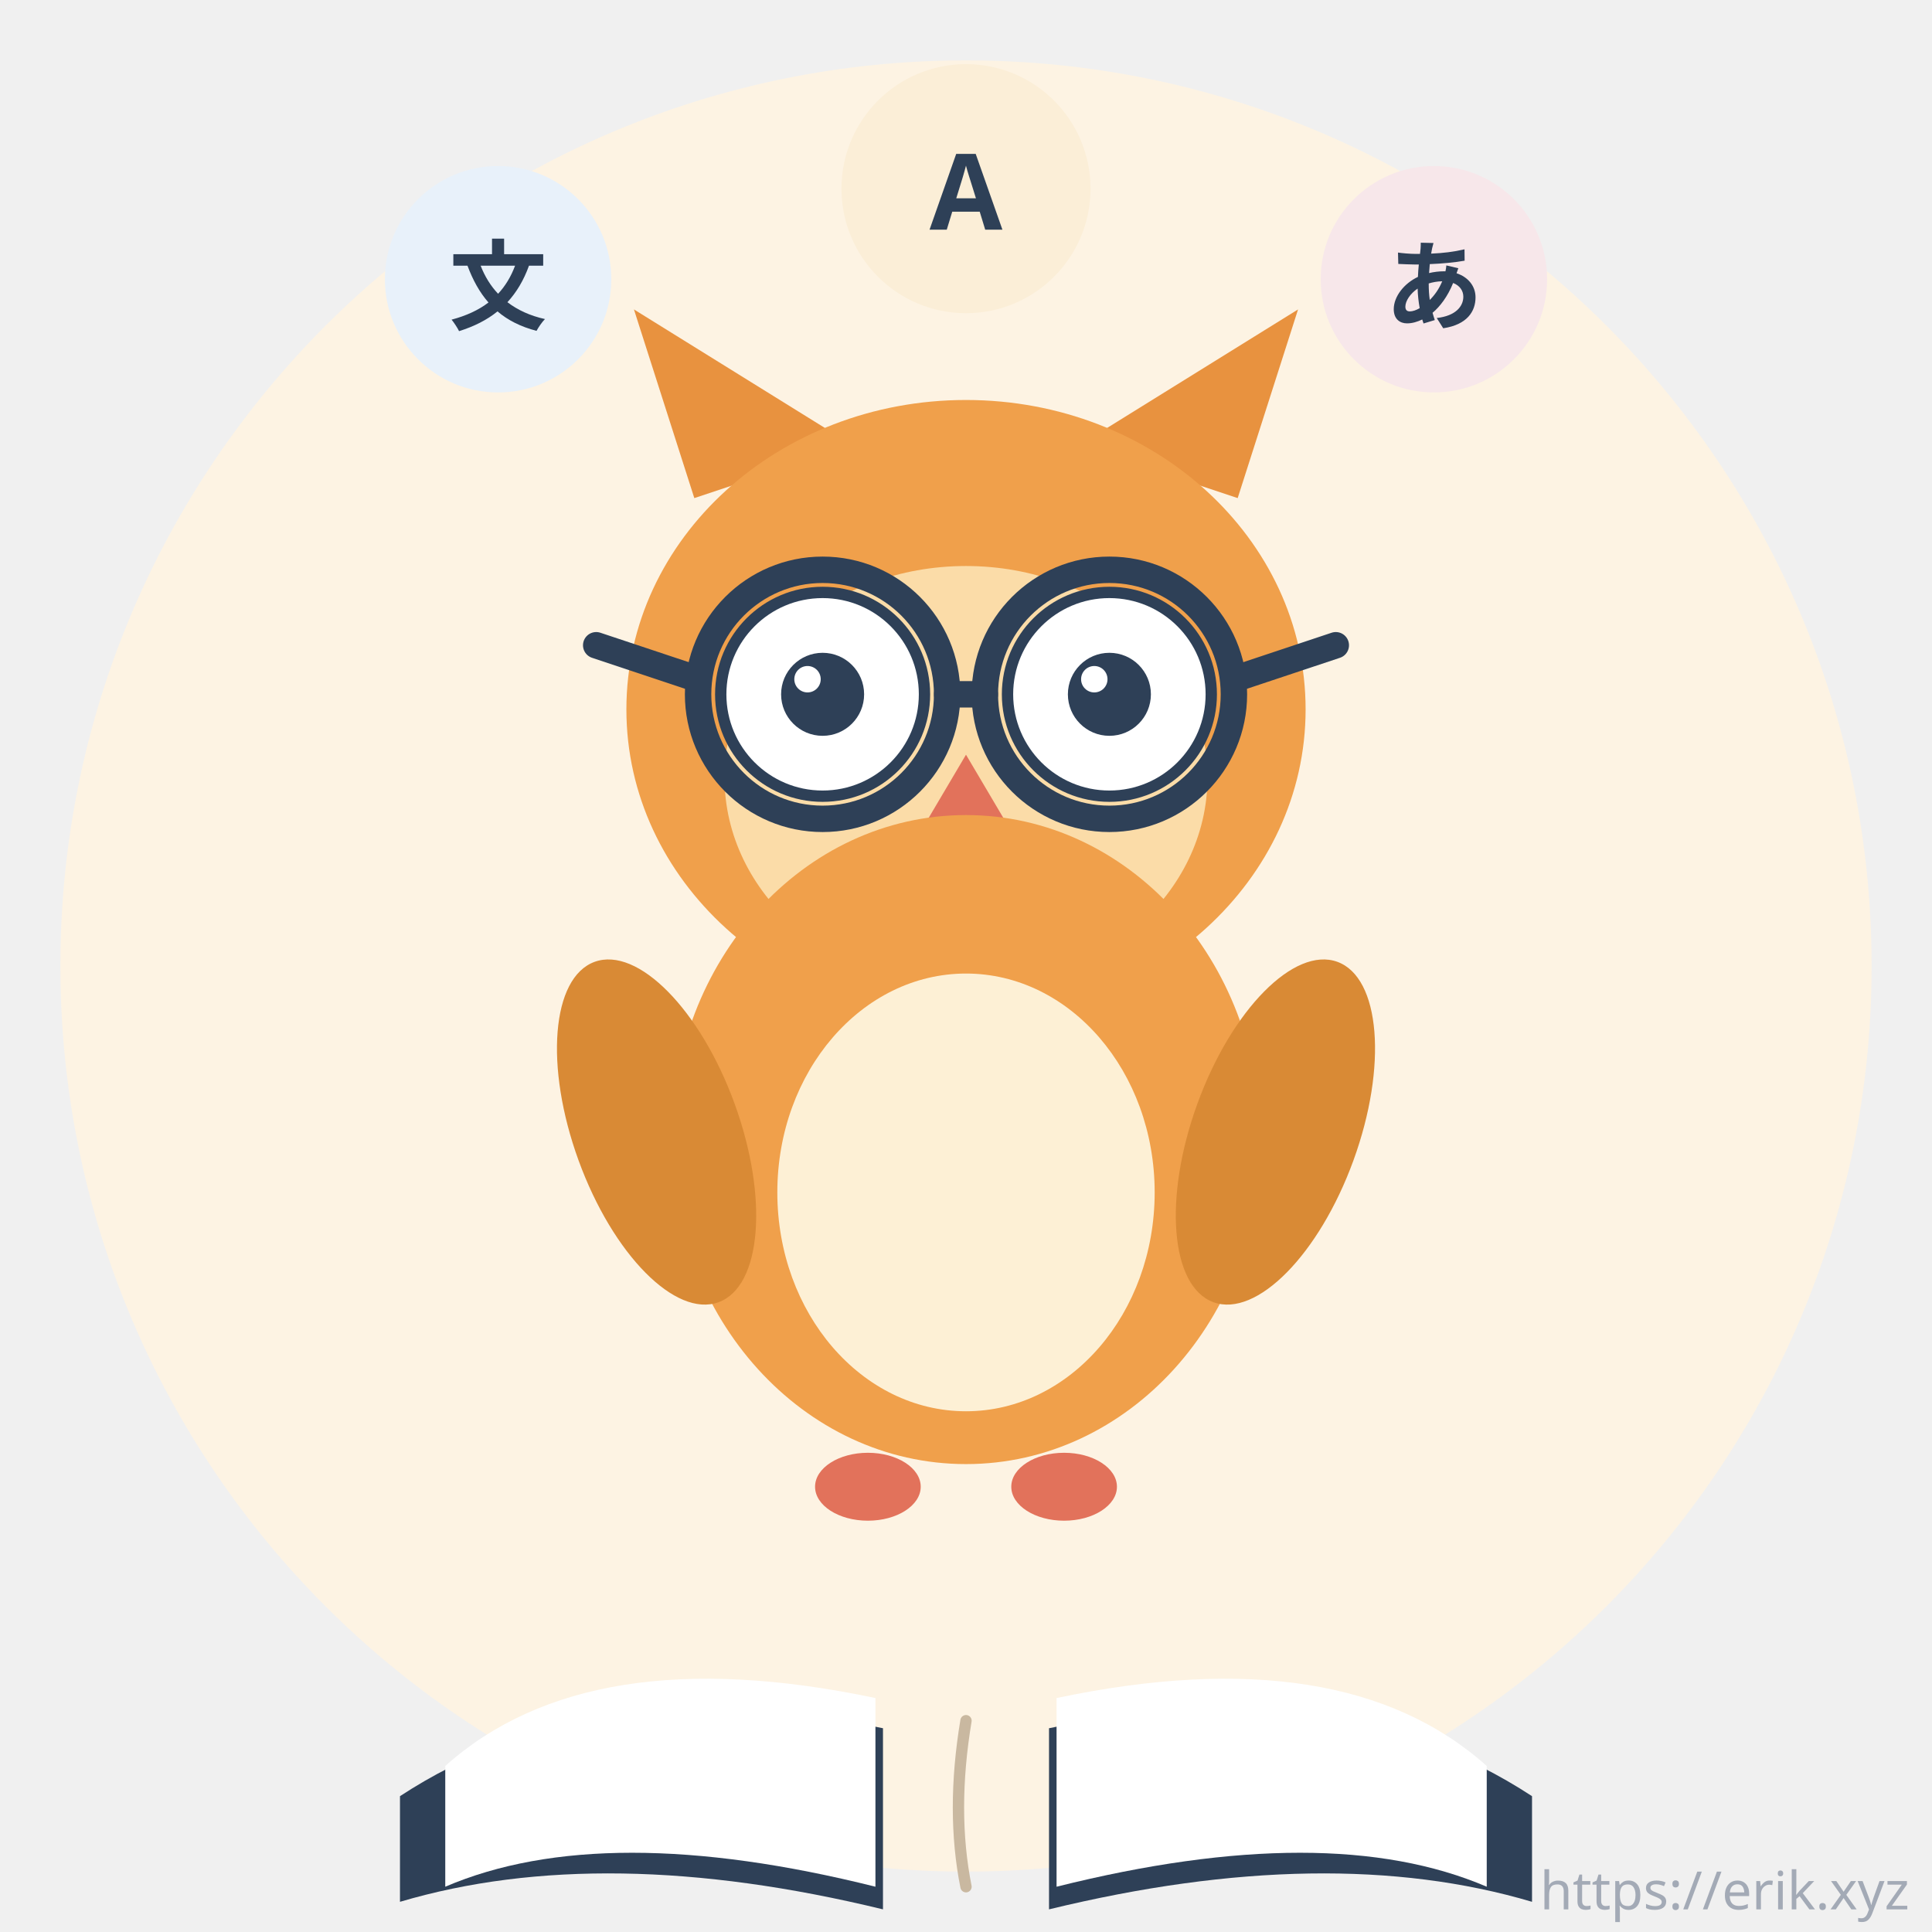
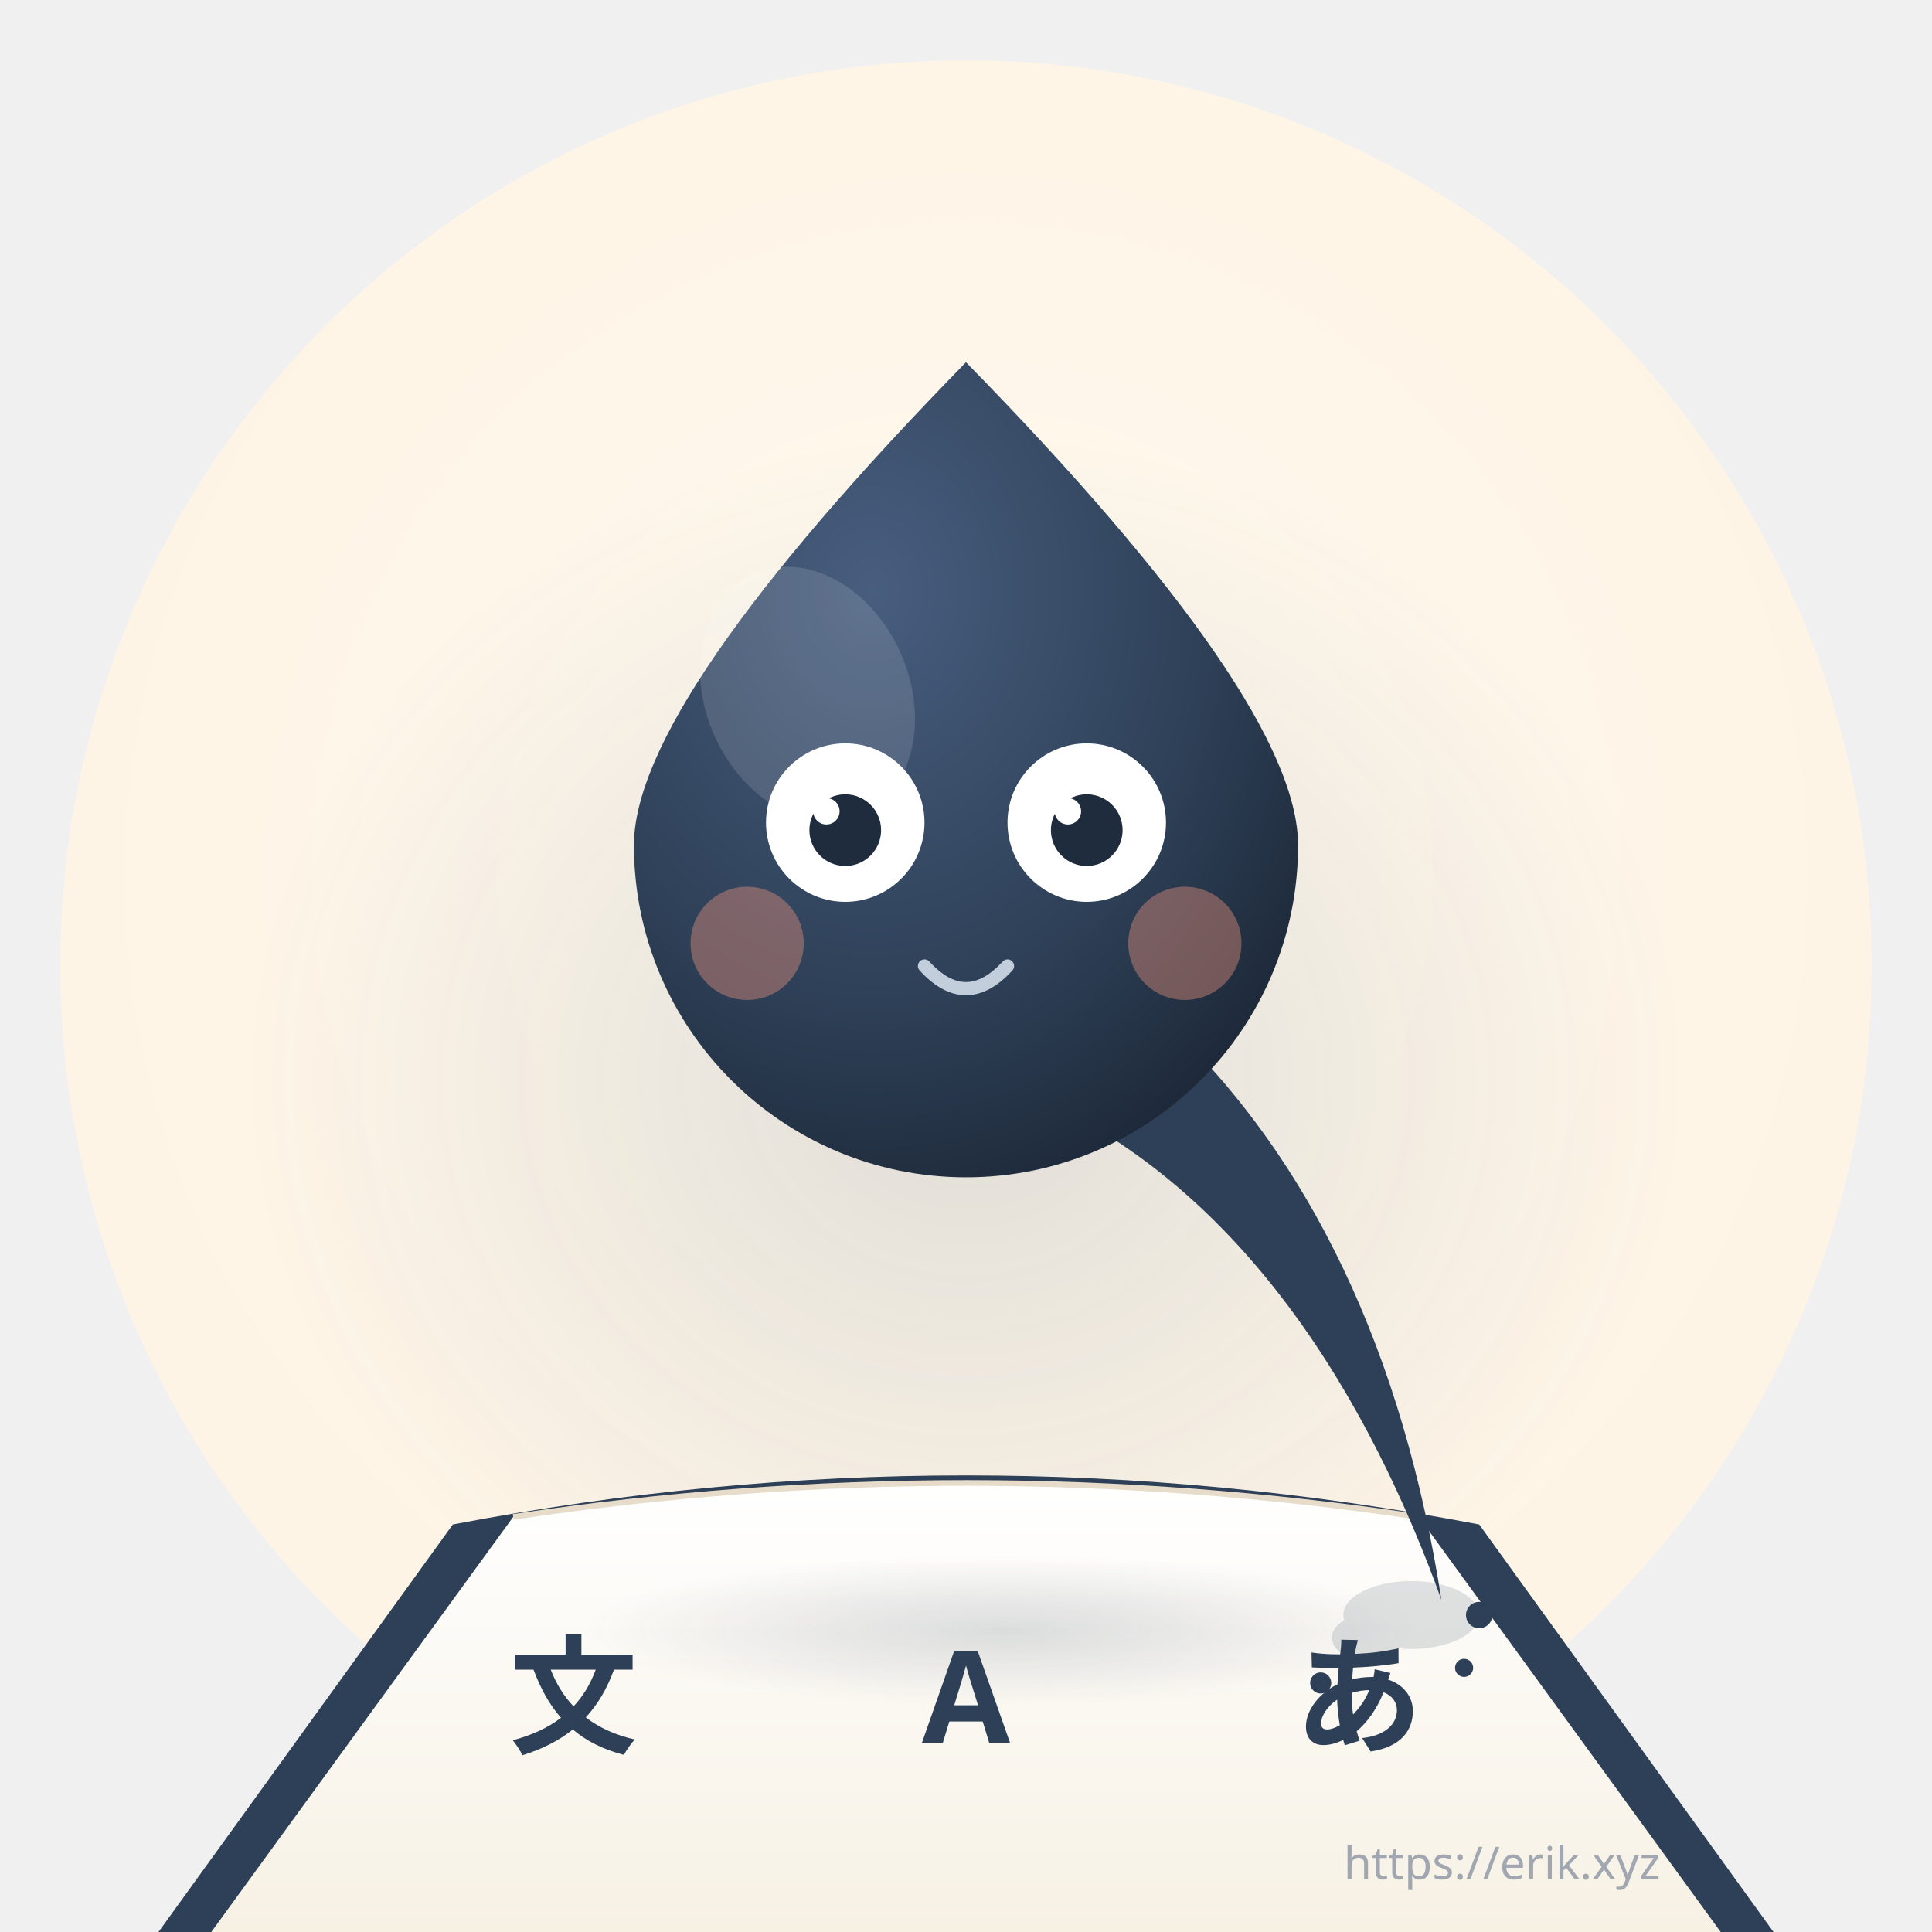
<svg xmlns="http://www.w3.org/2000/svg" viewBox="0 0 512 512" width="512" height="512" role="img" aria-labelledby="title desc">
-   <circle cx="256" cy="256" r="240" fill="#FDF3E3" />
-   <g font-family="'Noto Sans','PingFang SC','Microsoft YaHei',sans-serif" font-weight="bold" text-anchor="middle" dominant-baseline="central">
-     <circle cx="132" cy="74" r="30" fill="#E8F1FA" />
-     <text x="132" y="74" font-size="26" fill="#2E4057">文</text>
-     <circle cx="256" cy="50" r="33" fill="#FBEED7" />
-     <text x="256" y="50" font-size="28" fill="#2E4057">A</text>
-     <circle cx="380" cy="74" r="30" fill="#F7E7EA" />
-     <text x="380" y="74" font-size="26" fill="#2E4057">あ</text>
+   <defs>
+     <radialGradient id="ink" cx="36%" cy="28%" r="82%">
+       <stop offset="0%" stop-color="#485E7F" />
+       <stop offset="62%" stop-color="#2E4057" />
+       <stop offset="100%" stop-color="#1B2635" />
+     </radialGradient>
+     <radialGradient id="ground" cx="50%" cy="45%" r="62%">
+       <stop offset="0%" stop-color="#FFF9EF" />
+       <stop offset="100%" stop-color="#FDF3E3" />
+     </radialGradient>
+     <radialGradient id="halo">
+       <stop offset="0%" stop-color="#2E4057" stop-opacity="0.14" />
+       <stop offset="100%" stop-color="#2E4057" stop-opacity="0" />
+     </radialGradient>
+     <radialGradient id="castShadow">
+       <stop offset="0%" stop-color="#2E4057" stop-opacity="0.16" />
+       <stop offset="100%" stop-color="#2E4057" stop-opacity="0" />
+     </radialGradient>
+     <linearGradient id="paper" x1="0" y1="0" x2="0" y2="1">
+       <stop offset="0%" stop-color="#FFFFFF" />
+       <stop offset="100%" stop-color="#F7F1E4" />
+     </linearGradient>
+   </defs>
+   <circle cx="256" cy="256" r="240" fill="url(#ground)" />
+   <ellipse cx="256" cy="286" rx="190" ry="170" fill="url(#halo)">
+     </ellipse>
+   <path d="M120 404 Q256 378 392 404 L470 512 L42 512 Z" fill="#2E4057" />
+   <path d="M136 402 Q256 384 376 402 L456 512 L56 512 Z" fill="url(#paper)" />
+   <path d="M136 402 Q256 384 376 402" fill="none" stroke="#E6DCC9" stroke-width="1.5" />
+   <ellipse cx="266" cy="432" rx="112" ry="20" fill="url(#castShadow)" />
+   <g fill="#2E4057" opacity="0.15">
+     <ellipse cx="374" cy="428" rx="18" ry="9" />
+     <ellipse cx="362" cy="434" rx="9" ry="6" />
  </g>
-   <path d="M184 132 L168 82 L226 118 Z" fill="#E8923F" />
-   <path d="M328 132 L344 82 L286 118 Z" fill="#E8923F" />
-   <ellipse cx="256" cy="188" rx="90" ry="82" fill="#F0A04B" />
-   <ellipse cx="256" cy="206" rx="64" ry="56" fill="#FBDCA8" />
-   <circle cx="218" cy="184" r="27" fill="#FFFFFF" stroke="#2E4057" stroke-width="3" />
-   <circle cx="294" cy="184" r="27" fill="#FFFFFF" stroke="#2E4057" stroke-width="3" />
-   <circle cx="218" cy="184" r="11" fill="#2E4057" />
-   <circle cx="294" cy="184" r="11" fill="#2E4057" />
-   <circle cx="214" cy="180" r="3.5" fill="#FFFFFF" />
-   <circle cx="290" cy="180" r="3.5" fill="#FFFFFF" />
-   <circle cx="218" cy="184" r="33" fill="none" stroke="#2E4057" stroke-width="7" />
-   <circle cx="294" cy="184" r="33" fill="none" stroke="#2E4057" stroke-width="7" />
-   <path d="M251 184 L261 184" stroke="#2E4057" stroke-width="7" stroke-linecap="round" />
-   <path d="M185 180 L158 171" stroke="#2E4057" stroke-width="7" stroke-linecap="round" />
-   <path d="M327 180 L354 171" stroke="#2E4057" stroke-width="7" stroke-linecap="round" />
-   <path d="M256 200 L243 222 Q256 230 269 222 Z" fill="#E2725B" />
-   <ellipse cx="256" cy="302" rx="78" ry="86" fill="#F0A04B" />
-   <ellipse cx="174" cy="300" rx="22" ry="48" transform="rotate(-20 174 300)" fill="#D98A35" />
-   <ellipse cx="338" cy="300" rx="22" ry="48" transform="rotate(20 338 300)" fill="#D98A35" />
-   <ellipse cx="256" cy="316" rx="50" ry="58" fill="#FDF0D5" />
-   <ellipse cx="230" cy="394" rx="14" ry="9" fill="#E2725B" />
-   <ellipse cx="282" cy="394" rx="14" ry="9" fill="#E2725B" />
-   <path d="M106 476 Q 158 442 234 458 L 234 506 Q 160 488 106 504 Z" fill="#2E4057" />
-   <path d="M406 476 Q 354 442 278 458 L 278 506 Q 352 488 406 504 Z" fill="#2E4057" />
-   <path d="M118 468 Q 156 434 232 450 L 232 500 Q 160 482 118 500 Z" fill="#FFFFFF" />
-   <path d="M394 468 Q 356 434 280 450 L 280 500 Q 352 482 394 500 Z" fill="#FFFFFF" />
-   <path d="M256 456 Q 252 480 256 500" stroke="#C9B8A0" stroke-width="3" fill="none" stroke-linecap="round" />
-   <text x="506" y="506" text-anchor="end" font-size="14" font-family="sans-serif" fill="#8A93A3" opacity="0.75">https://erik.xyz</text>
+   <g font-family="'Noto Sans','PingFang SC','Microsoft YaHei',sans-serif" font-weight="700" text-anchor="middle" fill="#2E4057">
+     <text x="152" y="462" font-size="34">文
+       </text>
+     <text x="256" y="462" font-size="34">A
+       </text>
+     <text x="360" y="462" font-size="34">あ
+       </text>
+   </g>
+   <g fill="#2E4057">
+     <circle cx="392" cy="428" r="3.5" />
+     <circle cx="388" cy="442" r="2.4" />
+     <circle cx="350" cy="446" r="2.8" />
+   </g>
+   <g>
+     <g transform="translate(256,224)">
+       <g>
+         <g transform="translate(-256,-224)">
+           <g>
+             <path d="M306 268 C348 306 372 360 382 424 C364 374 330 312 268 288 Z" fill="#2E4057" />
+           </g>
+           <path d="M256 96 Q344 186 344 224 A88 88 0 0 1 168 224 Q168 186 256 96 Z" fill="url(#ink)" />
+           <ellipse cx="214" cy="184" rx="27" ry="35" fill="#FFFFFF" opacity="0.13" transform="rotate(-24 214 184)" />
+           <circle cx="198" cy="250" r="15" fill="#E8927C" opacity="0.42" />
+           <circle cx="314" cy="250" r="15" fill="#E8927C" opacity="0.42" />
+           <path d="M245 256 Q256 268 267 256" fill="none" stroke="#DCE6F2" stroke-width="3.5" stroke-linecap="round" opacity="0.85" />
+           <g transform="translate(224,218)">
+             <g>
+               <ellipse cx="0" cy="0" rx="21" ry="21" fill="#FFFFFF" />
+               <circle cx="0" cy="2" r="9.5" fill="#1F2C3D" />
+               <circle cx="-5" cy="-3" r="3.5" fill="#FFFFFF" />
+             </g>
+           </g>
+           <g transform="translate(288,218)">
+             <g>
+               <ellipse cx="0" cy="0" rx="21" ry="21" fill="#FFFFFF" />
+               <circle cx="0" cy="2" r="9.5" fill="#1F2C3D" />
+               <circle cx="-5" cy="-3" r="3.5" fill="#FFFFFF" />
+             </g>
+           </g>
+         </g>
+       </g>
+     </g>
+   </g>
+   <text x="440" y="498" text-anchor="end" font-size="12" font-family="sans-serif" fill="#8A93A3" opacity="0.8">https://erik.xyz</text>
</svg>
